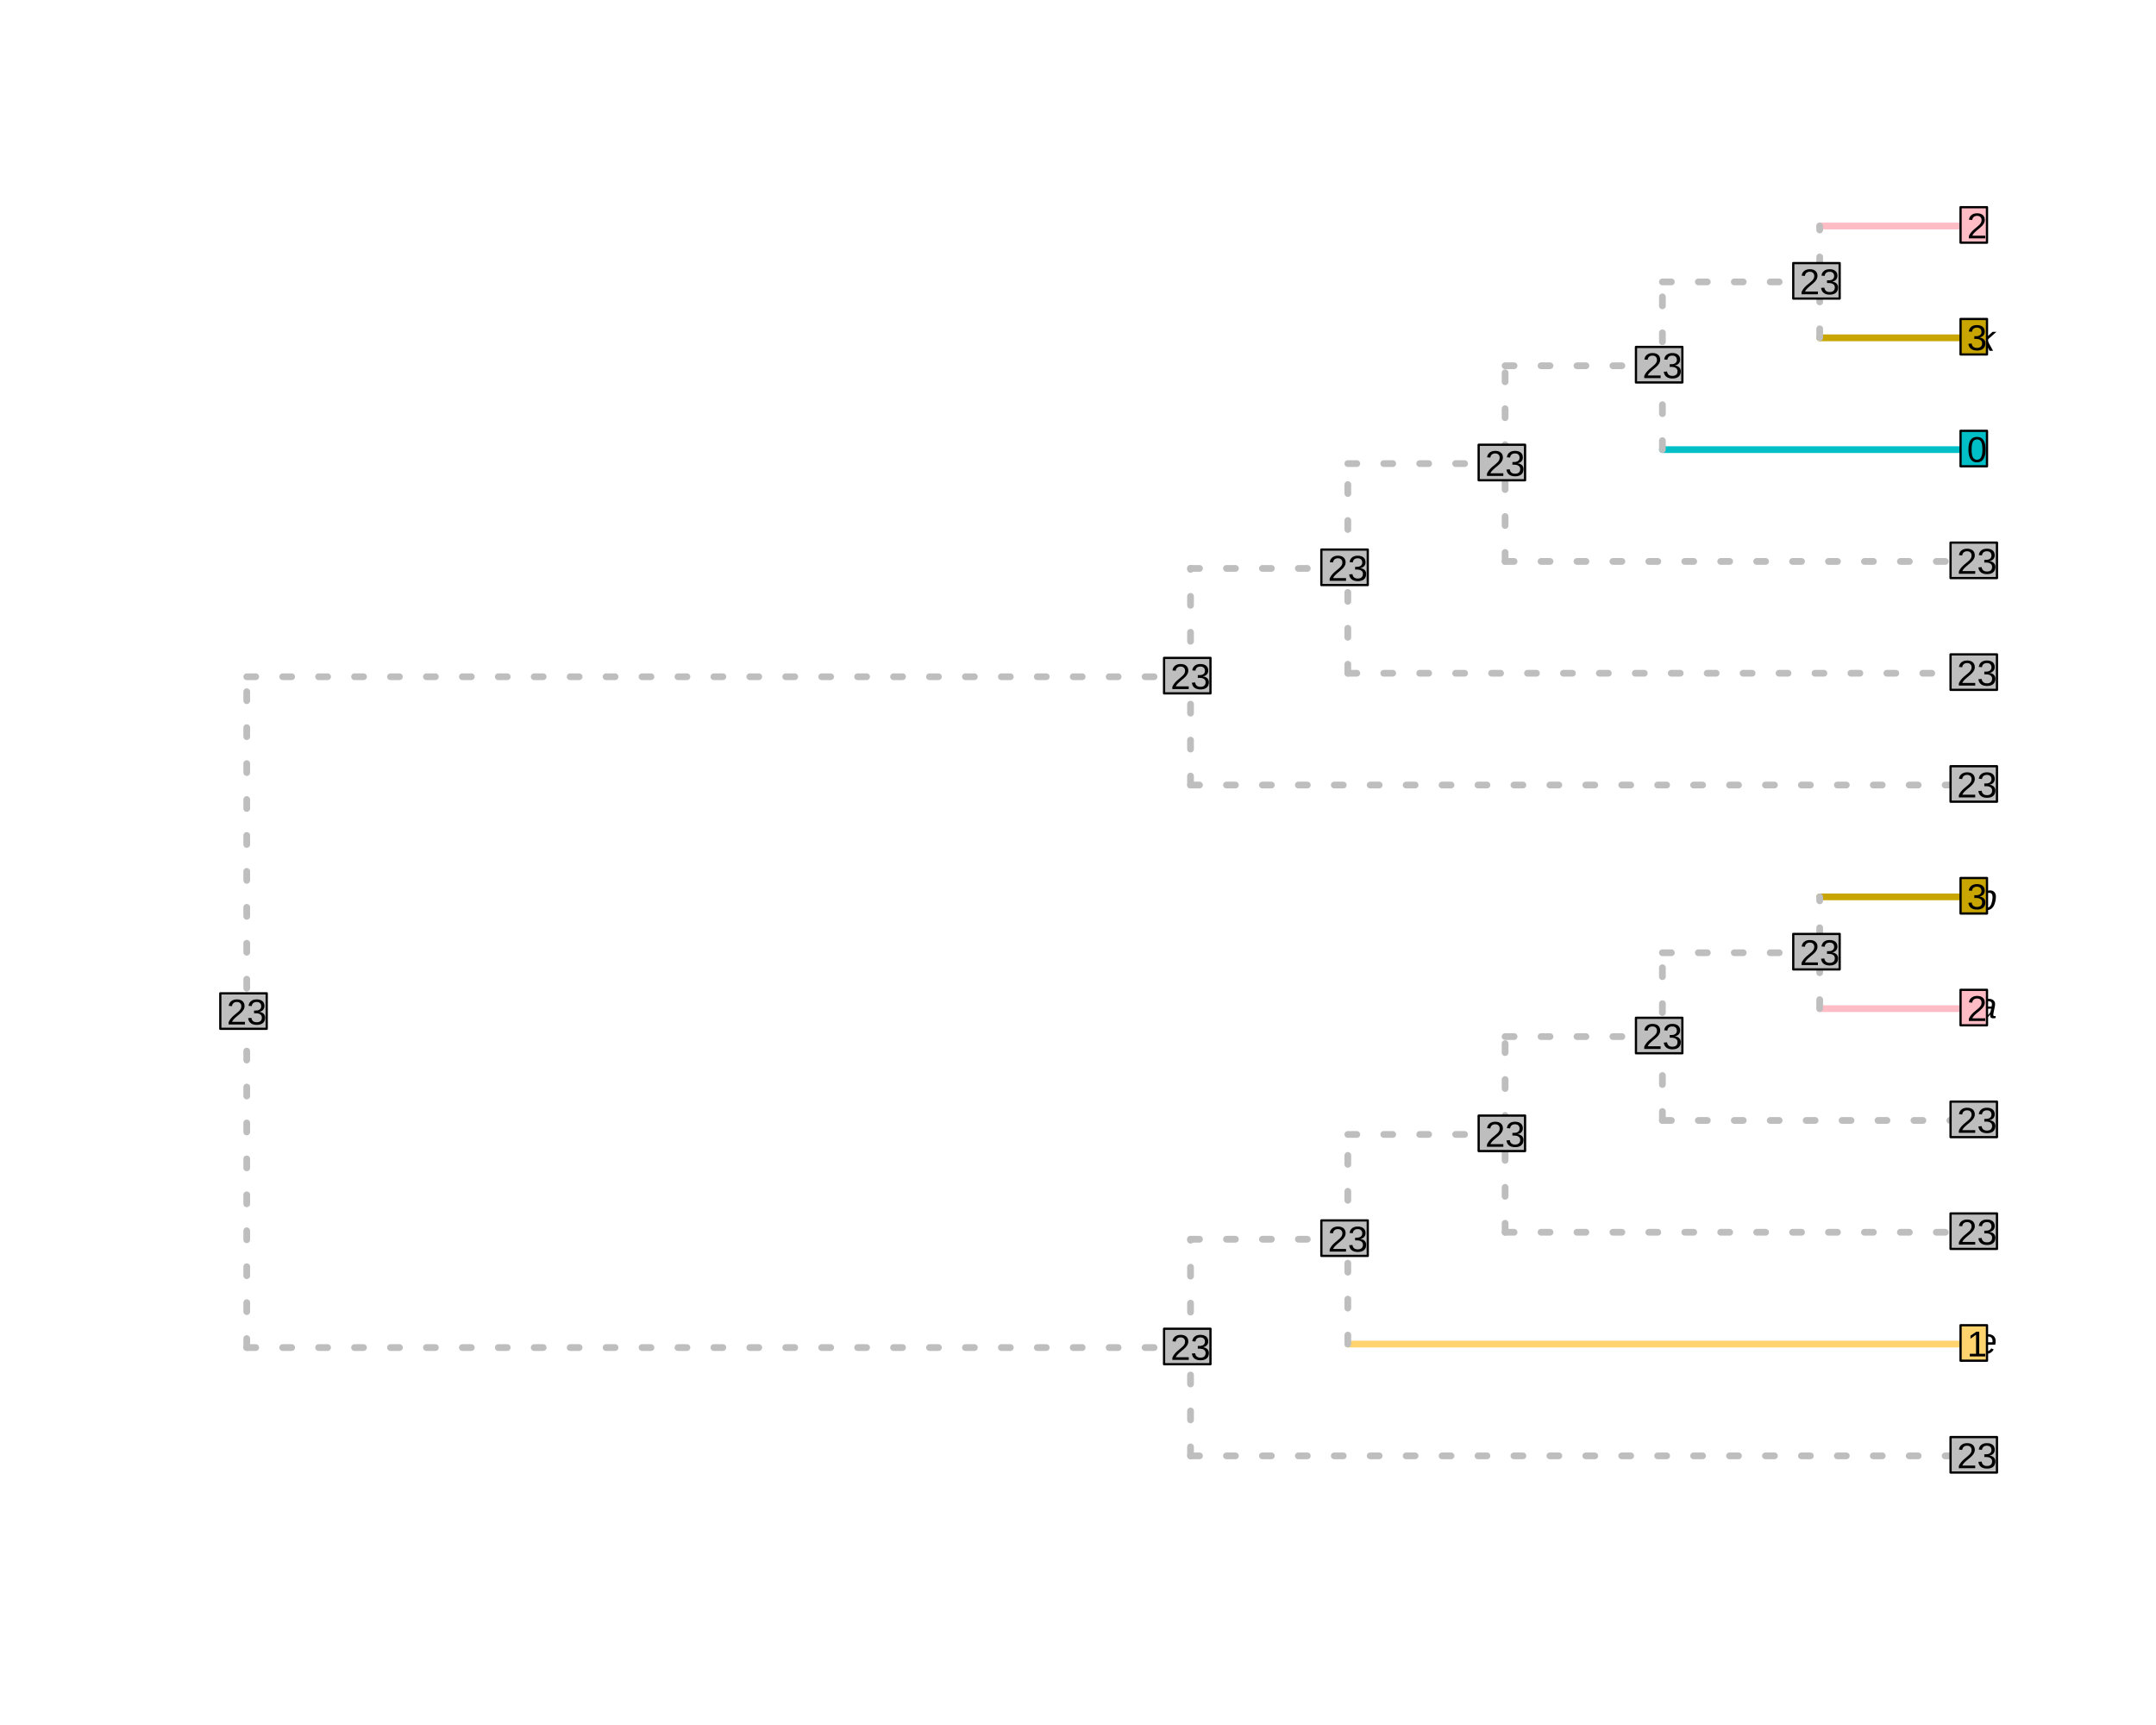
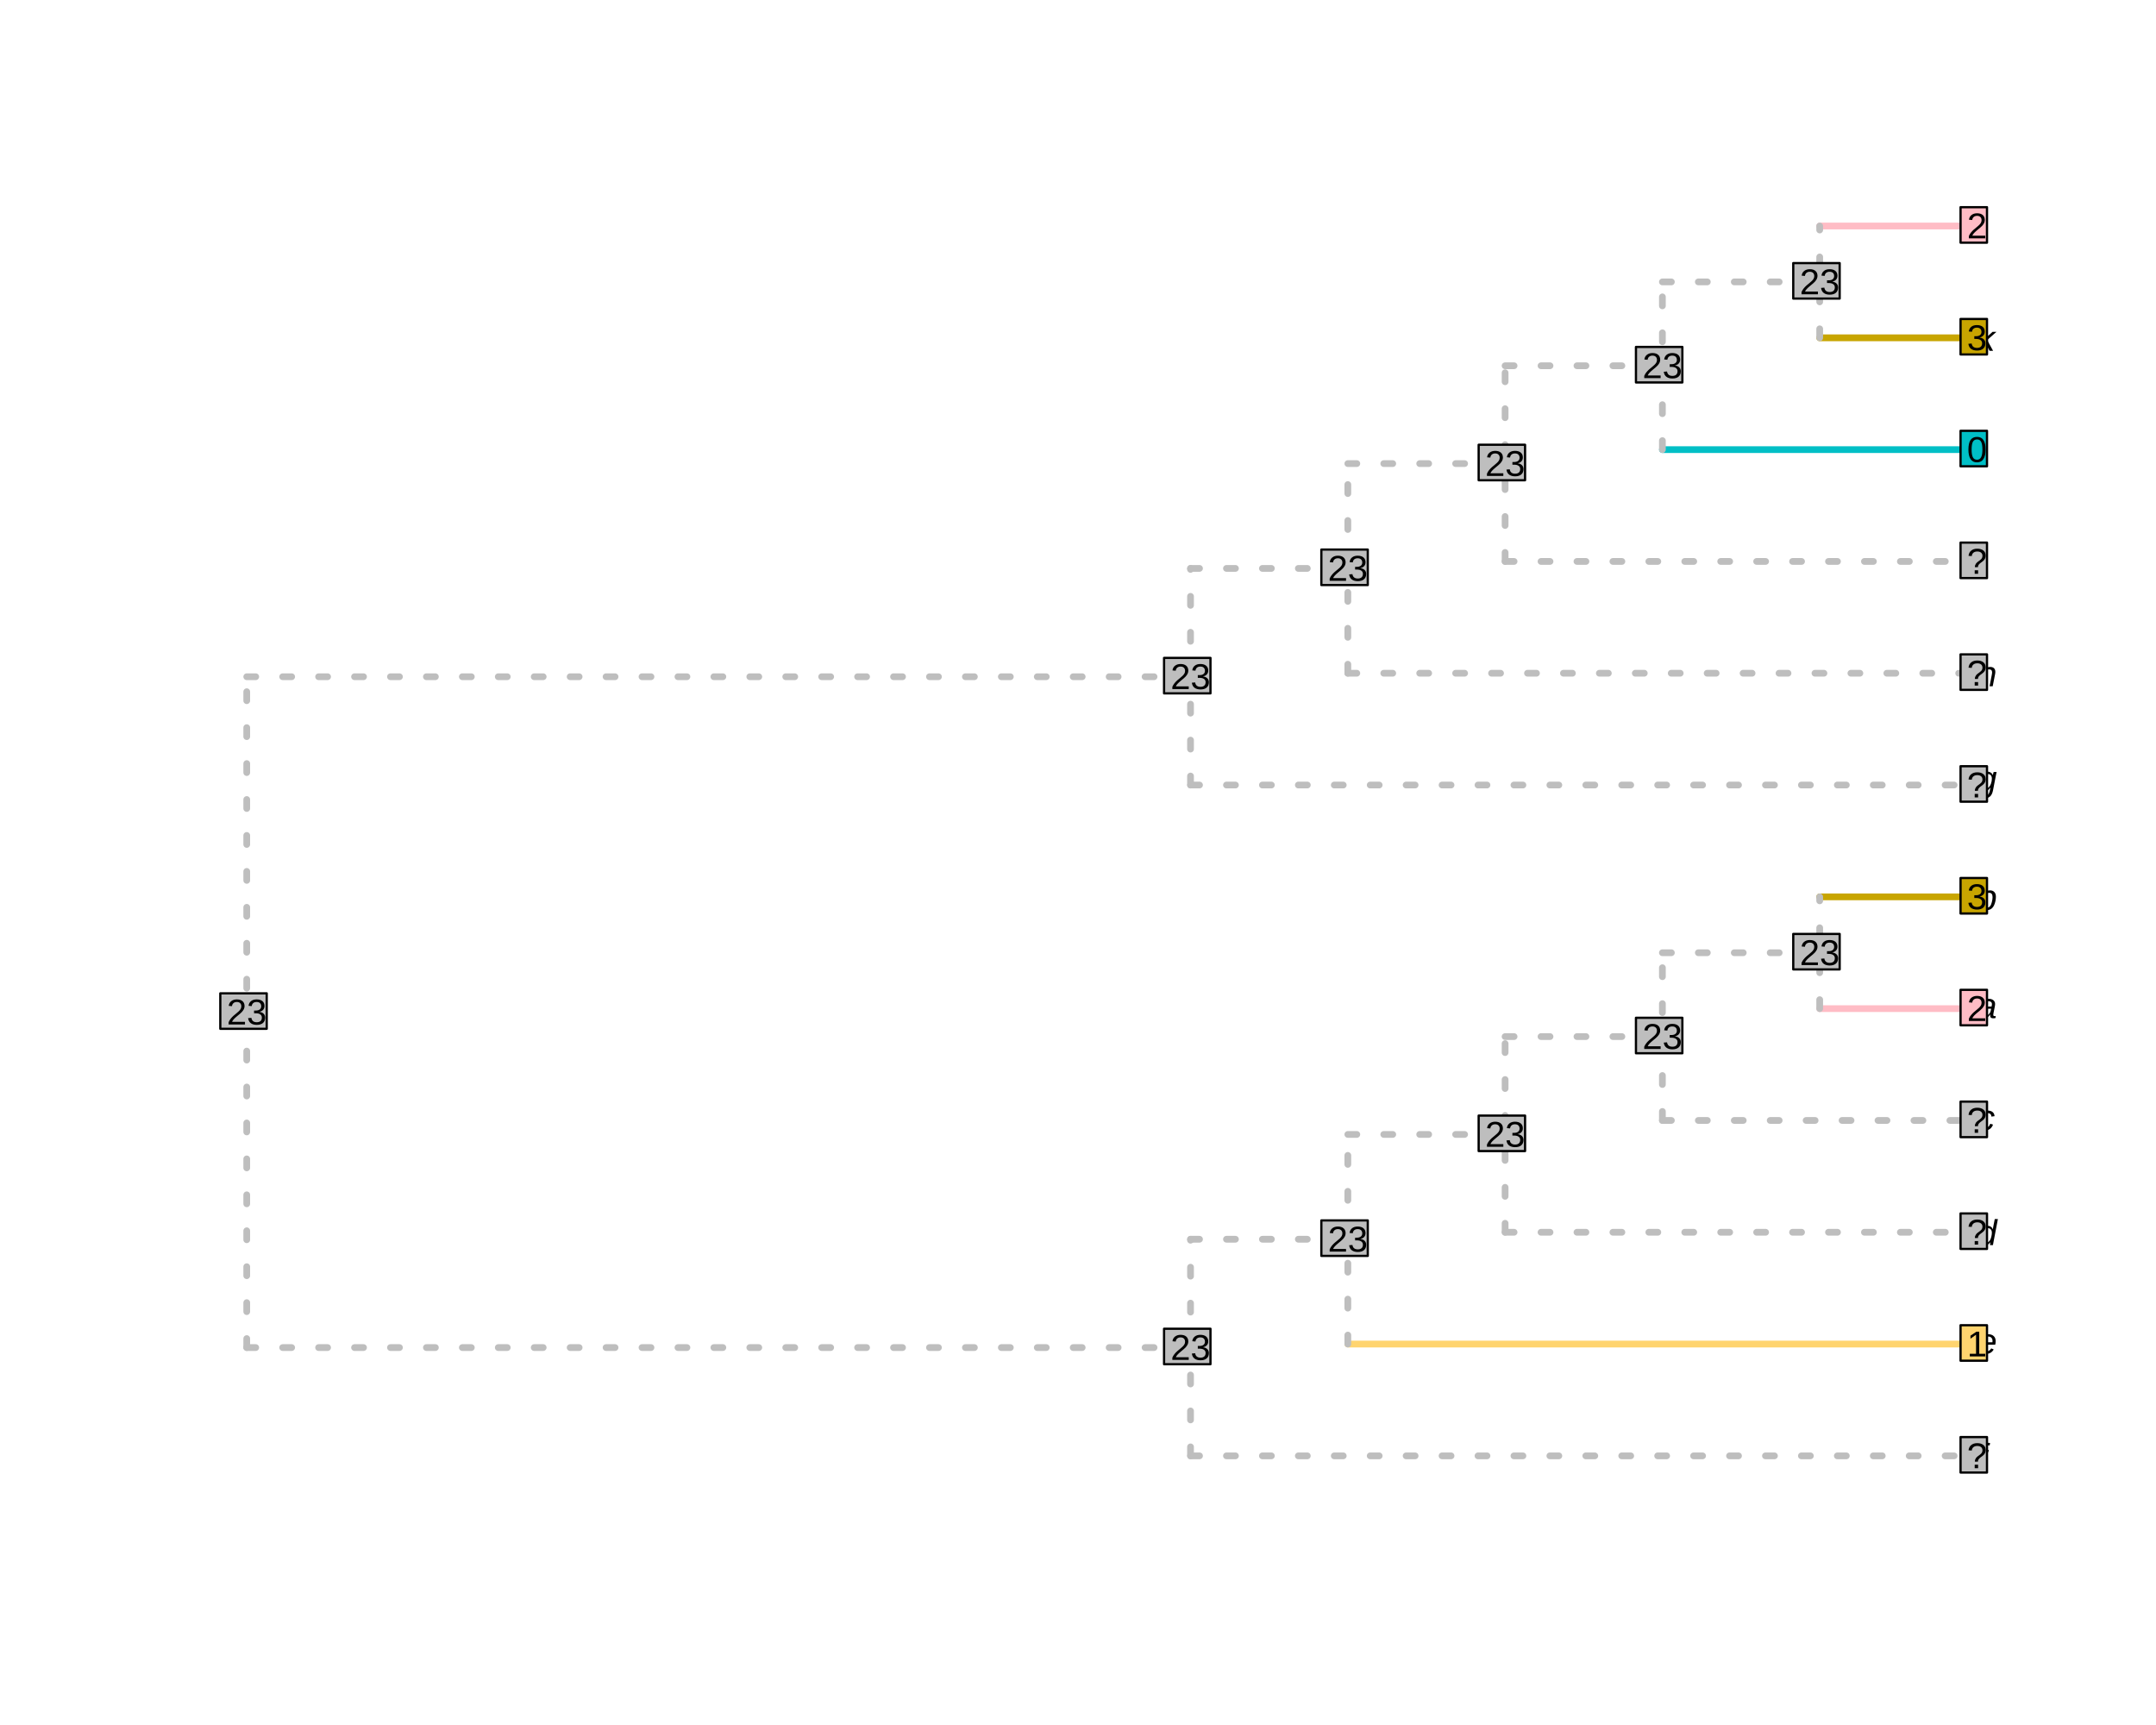
<svg xmlns="http://www.w3.org/2000/svg" viewBox="0 0 720.00 576.00">
  <defs>
    <style type="text/css">
    line, polyline, polygon, path, rect, circle {
      fill: none;
      stroke: #000000;
      stroke-linecap: round;
      stroke-linejoin: round;
      stroke-miterlimit: 10.00;
    }
  </style>
  </defs>
  <rect width="100%" height="100%" style="stroke: none; fill: #FFFFFF;" />
  <defs>
    <clipPath id="cpNTkuMDR8Njg5Ljc2fDUwMi41Nnw1OS4wNA==">
      <rect x="59.04" y="59.04" width="630.72" height="443.52" />
    </clipPath>
  </defs>
  <line x1="82.40" y1="449.97" x2="397.58" y2="449.97" style="stroke-width: 2.25; stroke: #BEBEBE; stroke-dasharray: 3.00,9.00;" clip-path="url(#cpNTkuMDR8Njg5Ljc2fDUwMi41Nnw1OS4wNA==)" />
  <line x1="397.58" y1="486.13" x2="660.22" y2="486.13" style="stroke-width: 2.25; stroke: #BEBEBE; stroke-dasharray: 3.00,9.00;" clip-path="url(#cpNTkuMDR8Njg5Ljc2fDUwMi41Nnw1OS4wNA==)" />
  <line x1="397.58" y1="413.80" x2="450.11" y2="413.80" style="stroke-width: 2.25; stroke: #BEBEBE; stroke-dasharray: 3.00,9.00;" clip-path="url(#cpNTkuMDR8Njg5Ljc2fDUwMi41Nnw1OS4wNA==)" />
  <line x1="450.11" y1="448.80" x2="660.22" y2="448.80" style="stroke-width: 2.25; stroke: #FFD46F;" clip-path="url(#cpNTkuMDR8Njg5Ljc2fDUwMi41Nnw1OS4wNA==)" />
  <line x1="450.11" y1="378.80" x2="502.63" y2="378.80" style="stroke-width: 2.25; stroke: #BEBEBE; stroke-dasharray: 3.00,9.00;" clip-path="url(#cpNTkuMDR8Njg5Ljc2fDUwMi41Nnw1OS4wNA==)" />
  <line x1="502.63" y1="411.47" x2="660.22" y2="411.47" style="stroke-width: 2.25; stroke: #BEBEBE; stroke-dasharray: 3.00,9.00;" clip-path="url(#cpNTkuMDR8Njg5Ljc2fDUwMi41Nnw1OS4wNA==)" />
  <line x1="502.63" y1="346.13" x2="555.16" y2="346.13" style="stroke-width: 2.25; stroke: #BEBEBE; stroke-dasharray: 3.00,9.00;" clip-path="url(#cpNTkuMDR8Njg5Ljc2fDUwMi41Nnw1OS4wNA==)" />
  <line x1="555.16" y1="374.13" x2="660.22" y2="374.13" style="stroke-width: 2.25; stroke: #BEBEBE; stroke-dasharray: 3.00,9.00;" clip-path="url(#cpNTkuMDR8Njg5Ljc2fDUwMi41Nnw1OS4wNA==)" />
  <line x1="555.16" y1="318.13" x2="607.69" y2="318.13" style="stroke-width: 2.25; stroke: #BEBEBE; stroke-dasharray: 3.00,9.00;" clip-path="url(#cpNTkuMDR8Njg5Ljc2fDUwMi41Nnw1OS4wNA==)" />
  <line x1="607.69" y1="336.80" x2="660.22" y2="336.80" style="stroke-width: 2.25; stroke: #FFBCC5;" clip-path="url(#cpNTkuMDR8Njg5Ljc2fDUwMi41Nnw1OS4wNA==)" />
  <line x1="607.69" y1="299.47" x2="660.22" y2="299.47" style="stroke-width: 2.25; stroke: #C8A500;" clip-path="url(#cpNTkuMDR8Njg5Ljc2fDUwMi41Nnw1OS4wNA==)" />
  <line x1="82.40" y1="225.97" x2="397.58" y2="225.97" style="stroke-width: 2.25; stroke: #BEBEBE; stroke-dasharray: 3.00,9.00;" clip-path="url(#cpNTkuMDR8Njg5Ljc2fDUwMi41Nnw1OS4wNA==)" />
  <line x1="397.58" y1="262.13" x2="660.22" y2="262.13" style="stroke-width: 2.25; stroke: #BEBEBE; stroke-dasharray: 3.00,9.00;" clip-path="url(#cpNTkuMDR8Njg5Ljc2fDUwMi41Nnw1OS4wNA==)" />
  <line x1="397.58" y1="189.80" x2="450.11" y2="189.80" style="stroke-width: 2.25; stroke: #BEBEBE; stroke-dasharray: 3.00,9.00;" clip-path="url(#cpNTkuMDR8Njg5Ljc2fDUwMi41Nnw1OS4wNA==)" />
  <line x1="450.11" y1="224.80" x2="660.22" y2="224.80" style="stroke-width: 2.25; stroke: #BEBEBE; stroke-dasharray: 3.00,9.00;" clip-path="url(#cpNTkuMDR8Njg5Ljc2fDUwMi41Nnw1OS4wNA==)" />
  <line x1="450.11" y1="154.80" x2="502.63" y2="154.80" style="stroke-width: 2.25; stroke: #BEBEBE; stroke-dasharray: 3.00,9.00;" clip-path="url(#cpNTkuMDR8Njg5Ljc2fDUwMi41Nnw1OS4wNA==)" />
  <line x1="502.63" y1="187.47" x2="660.22" y2="187.47" style="stroke-width: 2.25; stroke: #BEBEBE; stroke-dasharray: 3.00,9.00;" clip-path="url(#cpNTkuMDR8Njg5Ljc2fDUwMi41Nnw1OS4wNA==)" />
  <line x1="502.63" y1="122.13" x2="555.16" y2="122.13" style="stroke-width: 2.25; stroke: #BEBEBE; stroke-dasharray: 3.00,9.00;" clip-path="url(#cpNTkuMDR8Njg5Ljc2fDUwMi41Nnw1OS4wNA==)" />
  <line x1="555.16" y1="150.13" x2="660.22" y2="150.13" style="stroke-width: 2.25; stroke: #00BFC6;" clip-path="url(#cpNTkuMDR8Njg5Ljc2fDUwMi41Nnw1OS4wNA==)" />
  <line x1="555.16" y1="94.13" x2="607.69" y2="94.13" style="stroke-width: 2.25; stroke: #BEBEBE; stroke-dasharray: 3.00,9.00;" clip-path="url(#cpNTkuMDR8Njg5Ljc2fDUwMi41Nnw1OS4wNA==)" />
  <line x1="607.69" y1="112.80" x2="660.22" y2="112.80" style="stroke-width: 2.25; stroke: #C8A500;" clip-path="url(#cpNTkuMDR8Njg5Ljc2fDUwMi41Nnw1OS4wNA==)" />
  <line x1="607.69" y1="75.47" x2="660.22" y2="75.47" style="stroke-width: 2.25; stroke: #FFBCC5;" clip-path="url(#cpNTkuMDR8Njg5Ljc2fDUwMi41Nnw1OS4wNA==)" />
  <line x1="82.40" y1="449.97" x2="82.40" y2="225.97" style="stroke-width: 2.25; stroke: #BEBEBE; stroke-dasharray: 3.00,9.00;" clip-path="url(#cpNTkuMDR8Njg5Ljc2fDUwMi41Nnw1OS4wNA==)" />
  <line x1="397.58" y1="486.13" x2="397.58" y2="413.80" style="stroke-width: 2.25; stroke: #BEBEBE; stroke-dasharray: 3.00,9.00;" clip-path="url(#cpNTkuMDR8Njg5Ljc2fDUwMi41Nnw1OS4wNA==)" />
  <line x1="450.11" y1="448.80" x2="450.11" y2="378.80" style="stroke-width: 2.25; stroke: #BEBEBE; stroke-dasharray: 3.00,9.00;" clip-path="url(#cpNTkuMDR8Njg5Ljc2fDUwMi41Nnw1OS4wNA==)" />
  <line x1="502.63" y1="411.47" x2="502.63" y2="346.13" style="stroke-width: 2.25; stroke: #BEBEBE; stroke-dasharray: 3.00,9.00;" clip-path="url(#cpNTkuMDR8Njg5Ljc2fDUwMi41Nnw1OS4wNA==)" />
  <line x1="555.16" y1="374.13" x2="555.16" y2="318.13" style="stroke-width: 2.25; stroke: #BEBEBE; stroke-dasharray: 3.00,9.00;" clip-path="url(#cpNTkuMDR8Njg5Ljc2fDUwMi41Nnw1OS4wNA==)" />
  <line x1="607.69" y1="336.80" x2="607.69" y2="299.47" style="stroke-width: 2.25; stroke: #BEBEBE; stroke-dasharray: 3.00,9.00;" clip-path="url(#cpNTkuMDR8Njg5Ljc2fDUwMi41Nnw1OS4wNA==)" />
  <line x1="397.58" y1="262.13" x2="397.58" y2="189.80" style="stroke-width: 2.25; stroke: #BEBEBE; stroke-dasharray: 3.00,9.00;" clip-path="url(#cpNTkuMDR8Njg5Ljc2fDUwMi41Nnw1OS4wNA==)" />
  <line x1="450.11" y1="224.80" x2="450.11" y2="154.80" style="stroke-width: 2.25; stroke: #BEBEBE; stroke-dasharray: 3.00,9.00;" clip-path="url(#cpNTkuMDR8Njg5Ljc2fDUwMi41Nnw1OS4wNA==)" />
  <line x1="502.63" y1="187.47" x2="502.63" y2="122.13" style="stroke-width: 2.25; stroke: #BEBEBE; stroke-dasharray: 3.00,9.00;" clip-path="url(#cpNTkuMDR8Njg5Ljc2fDUwMi41Nnw1OS4wNA==)" />
  <line x1="555.16" y1="150.13" x2="555.16" y2="94.13" style="stroke-width: 2.25; stroke: #BEBEBE; stroke-dasharray: 3.00,9.00;" clip-path="url(#cpNTkuMDR8Njg5Ljc2fDUwMi41Nnw1OS4wNA==)" />
  <line x1="607.69" y1="112.80" x2="607.69" y2="75.47" style="stroke-width: 2.25; stroke: #BEBEBE; stroke-dasharray: 3.00,9.00;" clip-path="url(#cpNTkuMDR8Njg5Ljc2fDUwMi41Nnw1OS4wNA==)" />
  <g clip-path="url(#cpNTkuMDR8Njg5Ljc2fDUwMi41Nnw1OS4wNA==)">
    <text x="660.22" y="339.96" style="font-size: 12.00px; font-style: italic; font-family: Liberation Sans;" textLength="6.67px" lengthAdjust="spacingAndGlyphs">a</text>
  </g>
  <g clip-path="url(#cpNTkuMDR8Njg5Ljc2fDUwMi41Nnw1OS4wNA==)">
    <text x="660.22" y="303.76" style="font-size: 12.00px; font-style: italic; font-family: Liberation Sans;" textLength="6.67px" lengthAdjust="spacingAndGlyphs">b</text>
  </g>
  <g clip-path="url(#cpNTkuMDR8Njg5Ljc2fDUwMi41Nnw1OS4wNA==)">
    <text x="660.22" y="377.30" style="font-size: 12.00px; font-style: italic; font-family: Liberation Sans;" textLength="6.00px" lengthAdjust="spacingAndGlyphs">c</text>
  </g>
  <g clip-path="url(#cpNTkuMDR8Njg5Ljc2fDUwMi41Nnw1OS4wNA==)">
    <text x="660.22" y="415.76" style="font-size: 12.00px; font-style: italic; font-family: Liberation Sans;" textLength="6.67px" lengthAdjust="spacingAndGlyphs">d</text>
  </g>
  <g clip-path="url(#cpNTkuMDR8Njg5Ljc2fDUwMi41Nnw1OS4wNA==)">
    <text x="660.22" y="451.96" style="font-size: 12.00px; font-style: italic; font-family: Liberation Sans;" textLength="6.67px" lengthAdjust="spacingAndGlyphs">e</text>
  </g>
  <g clip-path="url(#cpNTkuMDR8Njg5Ljc2fDUwMi41Nnw1OS4wNA==)">
    <text x="660.22" y="490.48" style="font-size: 12.00px; font-style: italic; font-family: Liberation Sans;" textLength="3.33px" lengthAdjust="spacingAndGlyphs">f</text>
  </g>
  <g clip-path="url(#cpNTkuMDR8Njg5Ljc2fDUwMi41Nnw1OS4wNA==)">
    <text x="660.22" y="264.12" style="font-size: 12.00px; font-style: italic; font-family: Liberation Sans;" textLength="6.67px" lengthAdjust="spacingAndGlyphs">g</text>
  </g>
  <g clip-path="url(#cpNTkuMDR8Njg5Ljc2fDUwMi41Nnw1OS4wNA==)">
    <text x="660.22" y="229.15" style="font-size: 12.00px; font-style: italic; font-family: Liberation Sans;" textLength="6.67px" lengthAdjust="spacingAndGlyphs">h</text>
  </g>
  <g clip-path="url(#cpNTkuMDR8Njg5Ljc2fDUwMi41Nnw1OS4wNA==)">
    <text x="660.22" y="191.82" style="font-size: 12.00px; font-style: italic; font-family: Liberation Sans;" textLength="2.67px" lengthAdjust="spacingAndGlyphs">i</text>
  </g>
  <g clip-path="url(#cpNTkuMDR8Njg5Ljc2fDUwMi41Nnw1OS4wNA==)">
    <text x="660.22" y="153.24" style="font-size: 12.00px; font-style: italic; font-family: Liberation Sans;" textLength="2.67px" lengthAdjust="spacingAndGlyphs">j</text>
  </g>
  <g clip-path="url(#cpNTkuMDR8Njg5Ljc2fDUwMi41Nnw1OS4wNA==)">
    <text x="660.22" y="117.15" style="font-size: 12.00px; font-style: italic; font-family: Liberation Sans;" textLength="6.00px" lengthAdjust="spacingAndGlyphs">k</text>
  </g>
  <g clip-path="url(#cpNTkuMDR8Njg5Ljc2fDUwMi41Nnw1OS4wNA==)">
    <text x="660.22" y="79.82" style="font-size: 12.00px; font-style: italic; font-family: Liberation Sans;" textLength="2.67px" lengthAdjust="spacingAndGlyphs">l</text>
  </g>
  <rect x="654.73" y="330.51" width="8.83" height="11.85" style="stroke-width: 0.75; fill: #FFBCC5;" clip-path="url(#cpNTkuMDR8Njg5Ljc2fDUwMi41Nnw1OS4wNA==)" />
  <rect x="654.73" y="293.18" width="8.83" height="11.85" style="stroke-width: 0.75; fill: #C8A500;" clip-path="url(#cpNTkuMDR8Njg5Ljc2fDUwMi41Nnw1OS4wNA==)" />
-   <rect x="651.39" y="367.85" width="15.50" height="11.85" style="stroke-width: 0.75; fill: #BEBEBE;" clip-path="url(#cpNTkuMDR8Njg5Ljc2fDUwMi41Nnw1OS4wNA==)" />
-   <rect x="651.39" y="405.18" width="15.50" height="11.85" style="stroke-width: 0.75; fill: #BEBEBE;" clip-path="url(#cpNTkuMDR8Njg5Ljc2fDUwMi41Nnw1OS4wNA==)" />
+   <rect x="654.73" y="367.85" width="8.83" height="11.85" style="stroke-width: 0.75; fill: #BEBEBE;" clip-path="url(#cpNTkuMDR8Njg5Ljc2fDUwMi41Nnw1OS4wNA==)" />
+   <rect x="654.73" y="405.18" width="8.83" height="11.85" style="stroke-width: 0.75; fill: #BEBEBE;" clip-path="url(#cpNTkuMDR8Njg5Ljc2fDUwMi41Nnw1OS4wNA==)" />
  <rect x="654.73" y="442.51" width="8.83" height="11.85" style="stroke-width: 0.75; fill: #FFD46F;" clip-path="url(#cpNTkuMDR8Njg5Ljc2fDUwMi41Nnw1OS4wNA==)" />
-   <rect x="651.39" y="479.85" width="15.50" height="11.85" style="stroke-width: 0.75; fill: #BEBEBE;" clip-path="url(#cpNTkuMDR8Njg5Ljc2fDUwMi41Nnw1OS4wNA==)" />
-   <rect x="651.39" y="255.85" width="15.50" height="11.85" style="stroke-width: 0.75; fill: #BEBEBE;" clip-path="url(#cpNTkuMDR8Njg5Ljc2fDUwMi41Nnw1OS4wNA==)" />
-   <rect x="651.39" y="218.51" width="15.50" height="11.85" style="stroke-width: 0.75; fill: #BEBEBE;" clip-path="url(#cpNTkuMDR8Njg5Ljc2fDUwMi41Nnw1OS4wNA==)" />
-   <rect x="651.39" y="181.18" width="15.50" height="11.85" style="stroke-width: 0.75; fill: #BEBEBE;" clip-path="url(#cpNTkuMDR8Njg5Ljc2fDUwMi41Nnw1OS4wNA==)" />
+   <rect x="654.73" y="479.85" width="8.83" height="11.85" style="stroke-width: 0.75; fill: #BEBEBE;" clip-path="url(#cpNTkuMDR8Njg5Ljc2fDUwMi41Nnw1OS4wNA==)" />
+   <rect x="654.73" y="255.85" width="8.83" height="11.85" style="stroke-width: 0.75; fill: #BEBEBE;" clip-path="url(#cpNTkuMDR8Njg5Ljc2fDUwMi41Nnw1OS4wNA==)" />
+   <rect x="654.73" y="218.51" width="8.83" height="11.85" style="stroke-width: 0.75; fill: #BEBEBE;" clip-path="url(#cpNTkuMDR8Njg5Ljc2fDUwMi41Nnw1OS4wNA==)" />
+   <rect x="654.73" y="181.18" width="8.83" height="11.85" style="stroke-width: 0.75; fill: #BEBEBE;" clip-path="url(#cpNTkuMDR8Njg5Ljc2fDUwMi41Nnw1OS4wNA==)" />
  <rect x="654.73" y="143.85" width="8.83" height="11.85" style="stroke-width: 0.75; fill: #00BFC6;" clip-path="url(#cpNTkuMDR8Njg5Ljc2fDUwMi41Nnw1OS4wNA==)" />
  <rect x="654.73" y="106.51" width="8.83" height="11.85" style="stroke-width: 0.75; fill: #C8A500;" clip-path="url(#cpNTkuMDR8Njg5Ljc2fDUwMi41Nnw1OS4wNA==)" />
  <rect x="654.73" y="69.18" width="8.83" height="11.85" style="stroke-width: 0.75; fill: #FFBCC5;" clip-path="url(#cpNTkuMDR8Njg5Ljc2fDUwMi41Nnw1OS4wNA==)" />
  <rect x="73.57" y="331.68" width="15.50" height="11.85" style="stroke-width: 0.75; fill: #BEBEBE;" clip-path="url(#cpNTkuMDR8Njg5Ljc2fDUwMi41Nnw1OS4wNA==)" />
  <rect x="388.74" y="443.68" width="15.50" height="11.85" style="stroke-width: 0.75; fill: #BEBEBE;" clip-path="url(#cpNTkuMDR8Njg5Ljc2fDUwMi41Nnw1OS4wNA==)" />
  <rect x="441.27" y="407.51" width="15.50" height="11.85" style="stroke-width: 0.75; fill: #BEBEBE;" clip-path="url(#cpNTkuMDR8Njg5Ljc2fDUwMi41Nnw1OS4wNA==)" />
  <rect x="493.80" y="372.51" width="15.50" height="11.85" style="stroke-width: 0.75; fill: #BEBEBE;" clip-path="url(#cpNTkuMDR8Njg5Ljc2fDUwMi41Nnw1OS4wNA==)" />
  <rect x="546.33" y="339.85" width="15.50" height="11.85" style="stroke-width: 0.75; fill: #BEBEBE;" clip-path="url(#cpNTkuMDR8Njg5Ljc2fDUwMi41Nnw1OS4wNA==)" />
  <rect x="598.86" y="311.85" width="15.50" height="11.85" style="stroke-width: 0.75; fill: #BEBEBE;" clip-path="url(#cpNTkuMDR8Njg5Ljc2fDUwMi41Nnw1OS4wNA==)" />
  <rect x="388.74" y="219.68" width="15.50" height="11.85" style="stroke-width: 0.75; fill: #BEBEBE;" clip-path="url(#cpNTkuMDR8Njg5Ljc2fDUwMi41Nnw1OS4wNA==)" />
  <rect x="441.27" y="183.51" width="15.50" height="11.85" style="stroke-width: 0.75; fill: #BEBEBE;" clip-path="url(#cpNTkuMDR8Njg5Ljc2fDUwMi41Nnw1OS4wNA==)" />
  <rect x="493.80" y="148.51" width="15.50" height="11.85" style="stroke-width: 0.75; fill: #BEBEBE;" clip-path="url(#cpNTkuMDR8Njg5Ljc2fDUwMi41Nnw1OS4wNA==)" />
  <rect x="546.33" y="115.85" width="15.50" height="11.85" style="stroke-width: 0.75; fill: #BEBEBE;" clip-path="url(#cpNTkuMDR8Njg5Ljc2fDUwMi41Nnw1OS4wNA==)" />
  <rect x="598.86" y="87.85" width="15.50" height="11.85" style="stroke-width: 0.75; fill: #BEBEBE;" clip-path="url(#cpNTkuMDR8Njg5Ljc2fDUwMi41Nnw1OS4wNA==)" />
  <g clip-path="url(#cpNTkuMDR8Njg5Ljc2fDUwMi41Nnw1OS4wNA==)">
    <text x="656.89" y="340.92" style="font-size: 12.00px; font-family: Liberation Sans;" textLength="6.67px" lengthAdjust="spacingAndGlyphs">2</text>
  </g>
  <g clip-path="url(#cpNTkuMDR8Njg5Ljc2fDUwMi41Nnw1OS4wNA==)">
    <text x="656.89" y="303.59" style="font-size: 12.00px; font-family: Liberation Sans;" textLength="6.67px" lengthAdjust="spacingAndGlyphs">3</text>
  </g>
  <g clip-path="url(#cpNTkuMDR8Njg5Ljc2fDUwMi41Nnw1OS4wNA==)">
-     <text x="653.55" y="378.26" style="font-size: 12.00px; font-family: Liberation Sans;" textLength="13.34px" lengthAdjust="spacingAndGlyphs">23</text>
+     <text x="656.89" y="378.26" style="font-size: 12.00px; font-family: Liberation Sans;" textLength="6.67px" lengthAdjust="spacingAndGlyphs">?</text>
  </g>
  <g clip-path="url(#cpNTkuMDR8Njg5Ljc2fDUwMi41Nnw1OS4wNA==)">
-     <text x="653.55" y="415.59" style="font-size: 12.00px; font-family: Liberation Sans;" textLength="13.34px" lengthAdjust="spacingAndGlyphs">23</text>
+     <text x="656.89" y="415.59" style="font-size: 12.00px; font-family: Liberation Sans;" textLength="6.67px" lengthAdjust="spacingAndGlyphs">?</text>
  </g>
  <g clip-path="url(#cpNTkuMDR8Njg5Ljc2fDUwMi41Nnw1OS4wNA==)">
    <text x="656.89" y="452.93" style="font-size: 12.00px; font-family: Liberation Sans;" textLength="6.67px" lengthAdjust="spacingAndGlyphs">1</text>
  </g>
  <g clip-path="url(#cpNTkuMDR8Njg5Ljc2fDUwMi41Nnw1OS4wNA==)">
-     <text x="653.55" y="490.26" style="font-size: 12.00px; font-family: Liberation Sans;" textLength="13.34px" lengthAdjust="spacingAndGlyphs">23</text>
+     <text x="656.89" y="490.26" style="font-size: 12.00px; font-family: Liberation Sans;" textLength="6.67px" lengthAdjust="spacingAndGlyphs">?</text>
  </g>
  <g clip-path="url(#cpNTkuMDR8Njg5Ljc2fDUwMi41Nnw1OS4wNA==)">
-     <text x="653.55" y="266.26" style="font-size: 12.00px; font-family: Liberation Sans;" textLength="13.34px" lengthAdjust="spacingAndGlyphs">23</text>
+     <text x="656.89" y="266.26" style="font-size: 12.00px; font-family: Liberation Sans;" textLength="6.67px" lengthAdjust="spacingAndGlyphs">?</text>
  </g>
  <g clip-path="url(#cpNTkuMDR8Njg5Ljc2fDUwMi41Nnw1OS4wNA==)">
-     <text x="653.55" y="228.92" style="font-size: 12.00px; font-family: Liberation Sans;" textLength="13.34px" lengthAdjust="spacingAndGlyphs">23</text>
+     <text x="656.89" y="228.92" style="font-size: 12.00px; font-family: Liberation Sans;" textLength="6.67px" lengthAdjust="spacingAndGlyphs">?</text>
  </g>
  <g clip-path="url(#cpNTkuMDR8Njg5Ljc2fDUwMi41Nnw1OS4wNA==)">
-     <text x="653.55" y="191.59" style="font-size: 12.00px; font-family: Liberation Sans;" textLength="13.34px" lengthAdjust="spacingAndGlyphs">23</text>
+     <text x="656.89" y="191.59" style="font-size: 12.00px; font-family: Liberation Sans;" textLength="6.67px" lengthAdjust="spacingAndGlyphs">?</text>
  </g>
  <g clip-path="url(#cpNTkuMDR8Njg5Ljc2fDUwMi41Nnw1OS4wNA==)">
    <text x="656.89" y="154.26" style="font-size: 12.00px; font-family: Liberation Sans;" textLength="6.67px" lengthAdjust="spacingAndGlyphs">0</text>
  </g>
  <g clip-path="url(#cpNTkuMDR8Njg5Ljc2fDUwMi41Nnw1OS4wNA==)">
    <text x="656.89" y="116.92" style="font-size: 12.00px; font-family: Liberation Sans;" textLength="6.67px" lengthAdjust="spacingAndGlyphs">3</text>
  </g>
  <g clip-path="url(#cpNTkuMDR8Njg5Ljc2fDUwMi41Nnw1OS4wNA==)">
    <text x="656.89" y="79.59" style="font-size: 12.00px; font-family: Liberation Sans;" textLength="6.67px" lengthAdjust="spacingAndGlyphs">2</text>
  </g>
  <g clip-path="url(#cpNTkuMDR8Njg5Ljc2fDUwMi41Nnw1OS4wNA==)">
    <text x="75.73" y="342.09" style="font-size: 12.00px; font-family: Liberation Sans;" textLength="13.34px" lengthAdjust="spacingAndGlyphs">23</text>
  </g>
  <g clip-path="url(#cpNTkuMDR8Njg5Ljc2fDUwMi41Nnw1OS4wNA==)">
    <text x="390.90" y="454.09" style="font-size: 12.00px; font-family: Liberation Sans;" textLength="13.34px" lengthAdjust="spacingAndGlyphs">23</text>
  </g>
  <g clip-path="url(#cpNTkuMDR8Njg5Ljc2fDUwMi41Nnw1OS4wNA==)">
    <text x="443.43" y="417.93" style="font-size: 12.00px; font-family: Liberation Sans;" textLength="13.34px" lengthAdjust="spacingAndGlyphs">23</text>
  </g>
  <g clip-path="url(#cpNTkuMDR8Njg5Ljc2fDUwMi41Nnw1OS4wNA==)">
    <text x="495.96" y="382.93" style="font-size: 12.00px; font-family: Liberation Sans;" textLength="13.34px" lengthAdjust="spacingAndGlyphs">23</text>
  </g>
  <g clip-path="url(#cpNTkuMDR8Njg5Ljc2fDUwMi41Nnw1OS4wNA==)">
    <text x="548.49" y="350.26" style="font-size: 12.00px; font-family: Liberation Sans;" textLength="13.34px" lengthAdjust="spacingAndGlyphs">23</text>
  </g>
  <g clip-path="url(#cpNTkuMDR8Njg5Ljc2fDUwMi41Nnw1OS4wNA==)">
    <text x="601.02" y="322.26" style="font-size: 12.00px; font-family: Liberation Sans;" textLength="13.34px" lengthAdjust="spacingAndGlyphs">23</text>
  </g>
  <g clip-path="url(#cpNTkuMDR8Njg5Ljc2fDUwMi41Nnw1OS4wNA==)">
    <text x="390.90" y="230.09" style="font-size: 12.00px; font-family: Liberation Sans;" textLength="13.34px" lengthAdjust="spacingAndGlyphs">23</text>
  </g>
  <g clip-path="url(#cpNTkuMDR8Njg5Ljc2fDUwMi41Nnw1OS4wNA==)">
    <text x="443.43" y="193.93" style="font-size: 12.00px; font-family: Liberation Sans;" textLength="13.34px" lengthAdjust="spacingAndGlyphs">23</text>
  </g>
  <g clip-path="url(#cpNTkuMDR8Njg5Ljc2fDUwMi41Nnw1OS4wNA==)">
    <text x="495.96" y="158.92" style="font-size: 12.00px; font-family: Liberation Sans;" textLength="13.34px" lengthAdjust="spacingAndGlyphs">23</text>
  </g>
  <g clip-path="url(#cpNTkuMDR8Njg5Ljc2fDUwMi41Nnw1OS4wNA==)">
    <text x="548.49" y="126.26" style="font-size: 12.00px; font-family: Liberation Sans;" textLength="13.34px" lengthAdjust="spacingAndGlyphs">23</text>
  </g>
  <g clip-path="url(#cpNTkuMDR8Njg5Ljc2fDUwMi41Nnw1OS4wNA==)">
    <text x="601.02" y="98.26" style="font-size: 12.00px; font-family: Liberation Sans;" textLength="13.34px" lengthAdjust="spacingAndGlyphs">23</text>
  </g>
</svg>
